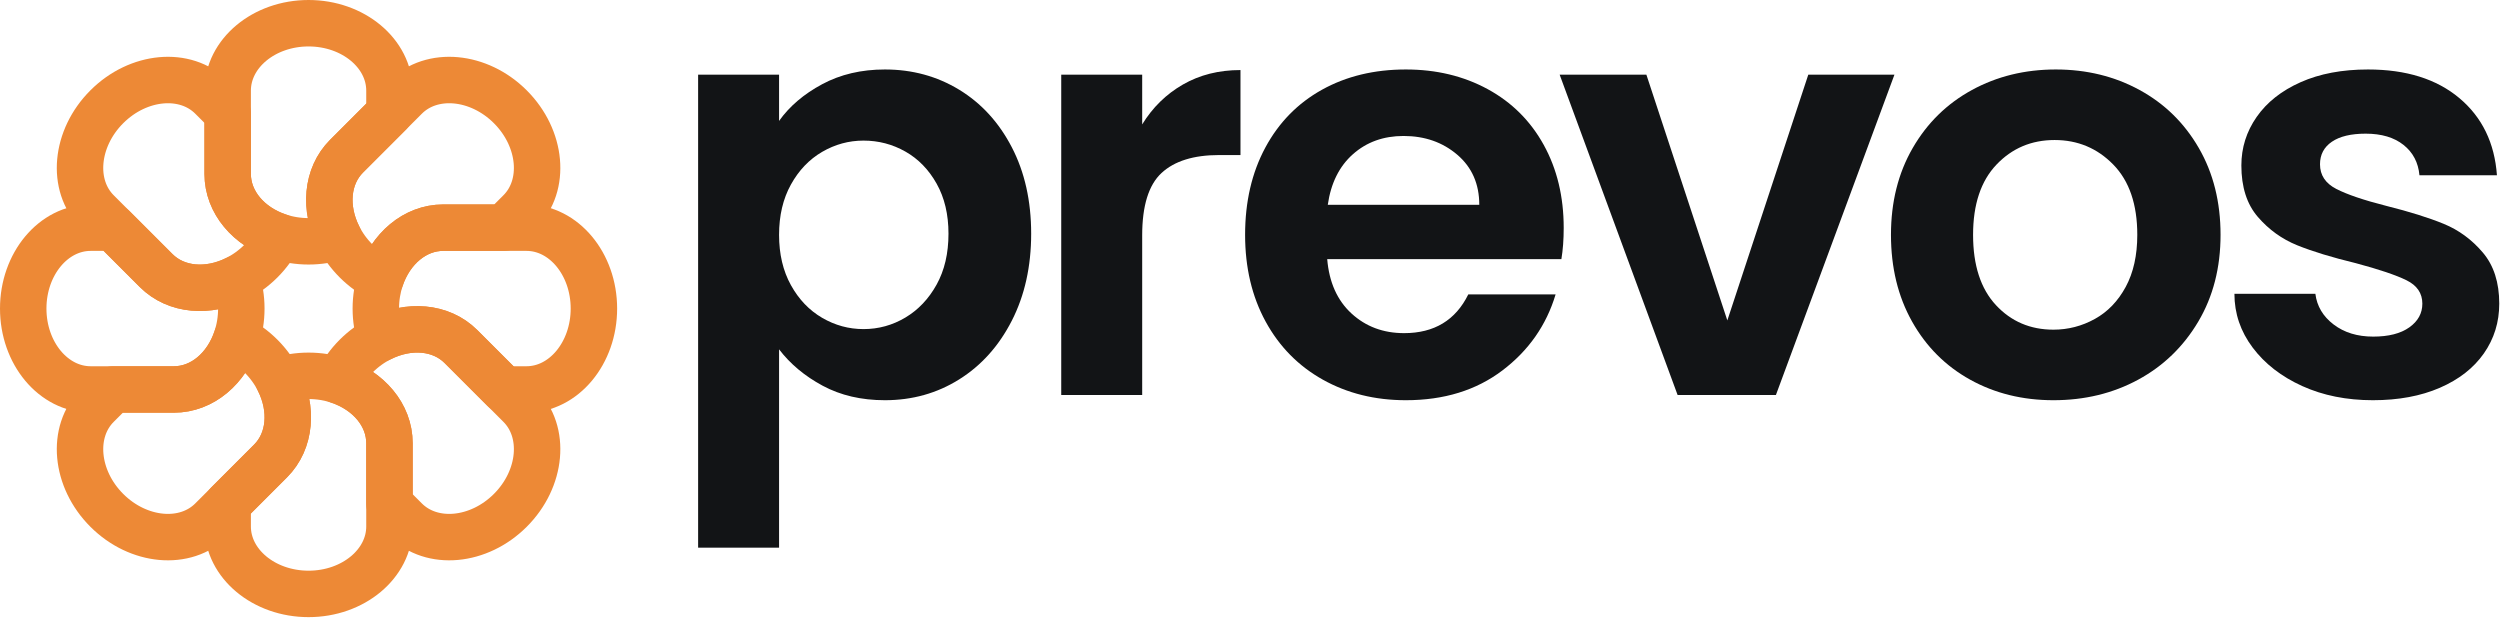
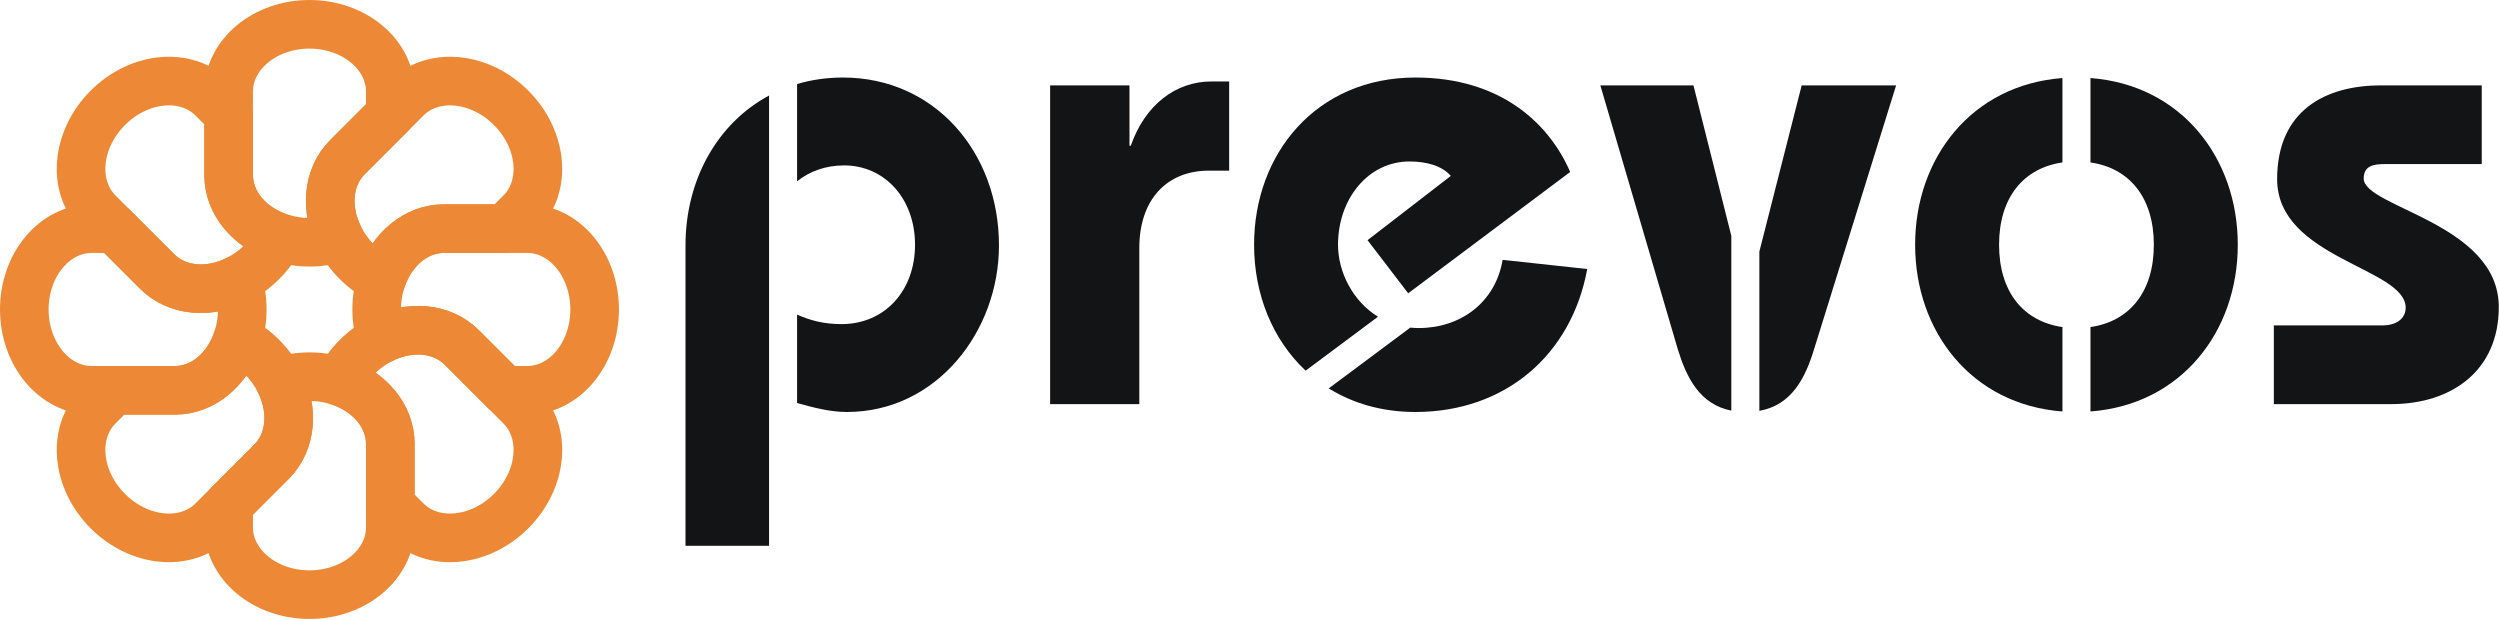
- <svg xmlns="http://www.w3.org/2000/svg" width="100%" height="100%" viewBox="0 0 1606 397" version="1.1" xml:space="preserve" style="fill-rule:evenodd;clip-rule:evenodd;stroke-linecap:round;stroke-linejoin:round;stroke-miterlimit:1.5;">
-   <g transform="matrix(1,0,0,1,-160.2821,-76.43401)">
+ <svg xmlns="http://www.w3.org/2000/svg" width="100%" height="100%" viewBox="0 0 1607 398" version="1.1" xml:space="preserve" style="fill-rule:evenodd;clip-rule:evenodd;stroke-linecap:round;stroke-linejoin:round;stroke-miterlimit:1.5;">
+   <g transform="matrix(1,0,0,1,-159.5753,-75.72725)">
    <g id="Logo_light" transform="matrix(1.094324,0,0,1.094324,-67.41258,39.95029)">
      <g id="Energetic-Amber" transform="matrix(0.428216,0,0,0.428216,165.3644,-9.427832)">
        <g transform="matrix(1,0,0,1,-484.6826,0)">
-           <path d="M1059.537,313.923L1140.251,233.209C1176.317,197.143 1240.735,202.999 1284.014,246.279C1327.293,289.558 1333.149,353.976 1297.083,390.042L1275.145,411.98L1192.024,411.98C1153.047,411.98 1119.673,441 1106.1,482.001C1094.193,476.016 1082.812,467.892 1072.606,457.686C1062.401,447.481 1054.276,436.1 1048.292,424.192C1028.896,385.603 1031.976,341.484 1059.537,313.923Z" style="fill:none;stroke:rgb(237,137,54);stroke-width:63.67px;" />
+           <path d="M1059.537,313.923L1140.251,233.209C1176.317,197.143 1240.735,202.999 1284.014,246.279C1327.293,289.558 1333.149,353.976 1297.083,390.042L1275.145,411.98L1192.024,411.98C1153.047,411.98 1119.673,441 1106.1,482.001C1094.193,476.016 1082.812,467.892 1072.606,457.686C1062.401,447.481 1054.276,436.1 1048.292,424.192C1028.896,385.603 1031.976,341.484 1059.537,313.923Z" style="fill:none;stroke:rgb(237,137,54);stroke-width:66.69px;" />
        </g>
        <g transform="matrix(1,0,0,1,-484.6826,0)">
-           <path d="M1192.024,411.98L1306.171,411.98C1357.176,411.98 1398.585,461.672 1398.585,522.878C1398.585,584.084 1357.176,633.776 1306.171,633.776L1275.145,633.776L1216.37,575C1188.808,547.439 1144.69,544.36 1106.1,563.755C1101.912,551.103 1099.61,537.311 1099.61,522.878C1099.61,508.445 1101.912,494.653 1106.1,482.001C1119.673,441 1153.047,411.98 1192.024,411.98Z" style="fill:none;stroke:rgb(237,137,54);stroke-width:63.67px;" />
+           <path d="M1192.024,411.98L1306.171,411.98C1357.176,411.98 1398.585,461.672 1398.585,522.878C1398.585,584.084 1357.176,633.776 1306.171,633.776L1275.145,633.776L1216.37,575C1188.808,547.439 1144.69,544.36 1106.1,563.755C1101.912,551.103 1099.61,537.311 1099.61,522.878C1099.61,508.445 1101.912,494.653 1106.1,482.001C1119.673,441 1153.047,411.98 1192.024,411.98Z" style="fill:none;stroke:rgb(237,137,54);stroke-width:66.69px;" />
        </g>
        <g transform="matrix(1,0,0,1,-484.6826,0)">
-           <path d="M1216.37,575L1297.083,655.714C1333.149,691.78 1327.293,756.198 1284.014,799.477C1240.735,842.757 1176.317,848.613 1140.251,812.547L1118.312,790.608L1118.312,707.488C1118.312,668.51 1089.293,635.136 1048.292,621.564C1054.276,609.656 1062.401,598.275 1072.606,588.07C1082.812,577.864 1094.193,569.74 1106.1,563.755C1144.69,544.36 1188.808,547.439 1216.37,575Z" style="fill:none;stroke:rgb(237,137,54);stroke-width:63.67px;" />
+           <path d="M1216.37,575L1297.083,655.714C1333.149,691.78 1327.293,756.198 1284.014,799.477C1240.735,842.757 1176.317,848.613 1140.251,812.547L1118.312,790.608L1118.312,707.488C1118.312,668.51 1089.293,635.136 1048.292,621.564C1054.276,609.656 1062.401,598.275 1072.606,588.07C1082.812,577.864 1094.193,569.74 1106.1,563.755C1144.69,544.36 1188.808,547.439 1216.37,575Z" style="fill:none;stroke:rgb(237,137,54);stroke-width:66.69px;" />
        </g>
        <g transform="matrix(1,0,0,1,-484.6826,0)">
-           <path d="M1118.312,707.488L1118.312,821.634C1118.312,872.639 1068.621,914.049 1007.415,914.049C946.209,914.049 896.517,872.639 896.517,821.634L896.517,790.608L955.292,731.833C982.854,704.272 985.933,660.153 966.538,621.564C979.189,617.376 992.982,615.073 1007.415,615.073C1021.847,615.073 1035.64,617.376 1048.292,621.564C1089.293,635.136 1118.312,668.51 1118.312,707.488Z" style="fill:none;stroke:rgb(237,137,54);stroke-width:63.67px;" />
+           <path d="M1118.312,707.488L1118.312,821.634C1118.312,872.639 1068.621,914.049 1007.415,914.049C946.209,914.049 896.517,872.639 896.517,821.634L896.517,790.608L955.292,731.833C982.854,704.272 985.933,660.153 966.538,621.564C979.189,617.376 992.982,615.073 1007.415,615.073C1021.847,615.073 1035.64,617.376 1048.292,621.564C1089.293,635.136 1118.312,668.51 1118.312,707.488Z" style="fill:none;stroke:rgb(237,137,54);stroke-width:66.69px;" />
        </g>
        <g transform="matrix(1,0,0,1,-484.6826,0)">
-           <path d="M955.292,731.833L874.579,812.547C838.513,848.613 774.094,842.757 730.815,799.477C687.536,756.198 681.68,691.78 717.746,655.714L739.684,633.776L822.805,633.776C861.783,633.776 895.157,604.756 908.729,563.755C920.637,569.74 932.017,577.864 942.223,588.07C952.428,598.275 960.553,609.656 966.538,621.564C985.933,660.153 982.854,704.272 955.292,731.833Z" style="fill:none;stroke:rgb(237,137,54);stroke-width:63.67px;" />
+           <path d="M955.292,731.833L874.579,812.547C838.513,848.613 774.094,842.757 730.815,799.477C687.536,756.198 681.68,691.78 717.746,655.714L739.684,633.776L822.805,633.776C861.783,633.776 895.157,604.756 908.729,563.755C920.637,569.74 932.017,577.864 942.223,588.07C952.428,598.275 960.553,609.656 966.538,621.564C985.933,660.153 982.854,704.272 955.292,731.833Z" style="fill:none;stroke:rgb(237,137,54);stroke-width:66.69px;" />
        </g>
        <g transform="matrix(1,0,0,1,-484.6826,0)">
-           <path d="M822.805,633.776L708.659,633.776C657.654,633.776 616.244,584.084 616.244,522.878C616.244,461.672 657.654,411.98 708.659,411.98L739.684,411.98L798.46,470.756C826.021,498.317 870.14,501.396 908.729,482.001C912.917,494.653 915.22,508.445 915.22,522.878C915.22,537.311 912.917,551.103 908.729,563.755C895.157,604.756 861.783,633.776 822.805,633.776Z" style="fill:none;stroke:rgb(237,137,54);stroke-width:63.67px;" />
+           <path d="M822.805,633.776L708.659,633.776C657.654,633.776 616.244,584.084 616.244,522.878C616.244,461.672 657.654,411.98 708.659,411.98L739.684,411.98L798.46,470.756C826.021,498.317 870.14,501.396 908.729,482.001C912.917,494.653 915.22,508.445 915.22,522.878C915.22,537.311 912.917,551.103 908.729,563.755C895.157,604.756 861.783,633.776 822.805,633.776Z" style="fill:none;stroke:rgb(237,137,54);stroke-width:66.69px;" />
        </g>
        <g transform="matrix(1,0,0,1,-484.6826,0)">
-           <path d="M798.46,470.756L717.746,390.042C681.68,353.976 687.536,289.558 730.815,246.279C774.094,202.999 838.513,197.143 874.579,233.209L896.517,255.148L896.517,338.268C896.517,377.246 925.537,410.62 966.538,424.192C960.553,436.1 952.428,447.481 942.223,457.686C932.017,467.892 920.637,476.016 908.729,482.001C870.14,501.396 826.021,498.317 798.46,470.756Z" style="fill:none;stroke:rgb(237,137,54);stroke-width:63.67px;" />
+           <path d="M798.46,470.756L717.746,390.042C681.68,353.976 687.536,289.558 730.815,246.279C774.094,202.999 838.513,197.143 874.579,233.209L896.517,255.148L896.517,338.268C896.517,377.246 925.537,410.62 966.538,424.192C960.553,436.1 952.428,447.481 942.223,457.686C932.017,467.892 920.637,476.016 908.729,482.001C870.14,501.396 826.021,498.317 798.46,470.756Z" style="fill:none;stroke:rgb(237,137,54);stroke-width:66.69px;" />
        </g>
        <g transform="matrix(1,0,0,1,-484.6826,0)">
-           <path d="M896.517,338.268L896.517,224.122C896.517,173.117 946.209,131.707 1007.415,131.707C1068.621,131.707 1118.312,173.117 1118.312,224.122L1118.312,255.148L1059.537,313.923C1031.976,341.484 1028.896,385.603 1048.292,424.192C1035.64,428.38 1021.847,430.683 1007.415,430.683C992.982,430.683 979.189,428.38 966.538,424.192C925.537,410.62 896.517,377.246 896.517,338.268Z" style="fill:none;stroke:rgb(237,137,54);stroke-width:63.67px;" />
+           <path d="M896.517,338.268L896.517,224.122C896.517,173.117 946.209,131.707 1007.415,131.707C1068.621,131.707 1118.312,173.117 1118.312,224.122L1118.312,255.148L1059.537,313.923C1031.976,341.484 1028.896,385.603 1048.292,424.192C1035.64,428.38 1021.847,430.683 1007.415,430.683C992.982,430.683 979.189,428.38 966.538,424.192C925.537,410.62 896.517,377.246 896.517,338.268Z" style="fill:none;stroke:rgb(237,137,54);stroke-width:66.69px;" />
        </g>
      </g>
-       <g transform="matrix(1.275439,0,0,1.275439,-317.8415,-284.4245)">
-         <path d="M770.908,304.803C775.698,298.061 782.307,292.428 790.734,287.904C799.162,283.38 808.787,281.118 819.609,281.118C832.206,281.118 843.605,284.222 853.806,290.432C864.008,296.642 872.08,305.468 878.024,316.911C883.967,328.355 886.939,341.617 886.939,356.697C886.939,371.778 883.967,385.128 878.024,396.749C872.08,408.37 864.008,417.374 853.806,423.761C843.605,430.148 832.206,433.341 819.609,433.341C808.787,433.341 799.25,431.124 791.001,426.688C782.751,422.253 776.053,416.664 770.908,409.922L770.908,501.204L733.65,501.204L733.65,283.513L770.908,283.513L770.908,304.803ZM848.883,356.697C848.883,347.826 847.064,340.153 843.427,333.677C839.79,327.202 835,322.278 829.057,318.907C823.113,315.537 816.682,313.851 809.762,313.851C803.021,313.851 796.678,315.581 790.734,319.041C784.791,322.5 780.001,327.512 776.364,334.077C772.727,340.641 770.908,348.359 770.908,357.23C770.908,366.1 772.727,373.818 776.364,380.382C780.001,386.947 784.791,391.959 790.734,395.419C796.678,398.878 803.021,400.608 809.762,400.608C816.682,400.608 823.113,398.834 829.057,395.286C835,391.737 839.79,386.681 843.427,380.116C847.064,373.552 848.883,365.746 848.883,356.697Z" style="fill:rgb(18,20,22);fill-rule:nonzero;" />
-         <path d="M938.035,306.4C942.825,298.593 949.079,292.472 956.797,288.037C964.515,283.601 973.341,281.384 983.276,281.384L983.276,320.504L973.43,320.504C961.72,320.504 952.894,323.254 946.95,328.754C941.007,334.254 938.035,343.835 938.035,357.496L938.035,430.946L900.777,430.946L900.777,283.513L938.035,283.513L938.035,306.4Z" style="fill:rgb(18,20,22);fill-rule:nonzero;" />
-         <path d="M1132.041,354.036C1132.041,359.359 1131.686,364.149 1130.976,368.407L1023.195,368.407C1024.082,379.052 1027.808,387.39 1034.373,393.423C1040.937,399.455 1049.009,402.471 1058.59,402.471C1072.428,402.471 1082.275,396.527 1088.13,384.64L1128.315,384.64C1124.057,398.834 1115.896,410.499 1103.831,419.636C1091.767,428.773 1076.953,433.341 1059.388,433.341C1045.195,433.341 1032.465,430.192 1021.199,423.894C1009.933,417.596 1001.151,408.681 994.853,397.148C988.555,385.616 985.405,372.31 985.405,357.23C985.405,341.972 988.51,328.577 994.72,317.045C1000.929,305.512 1009.623,296.642 1020.8,290.432C1031.977,284.222 1044.84,281.118 1059.388,281.118C1073.404,281.118 1085.957,284.134 1097.045,290.166C1108.134,296.198 1116.738,304.758 1122.859,315.847C1128.98,326.936 1132.041,339.665 1132.041,354.036ZM1093.186,343.391C1093.186,333.81 1089.815,326.137 1083.074,320.371C1076.332,314.605 1068.082,311.722 1058.324,311.722C1049.098,311.722 1041.336,314.516 1035.038,320.105C1028.74,325.694 1024.881,333.456 1023.461,343.391L1093.186,343.391Z" style="fill:rgb(18,20,22);fill-rule:nonzero;" />
-         <path d="M1207.354,396.616L1244.612,283.513L1284.265,283.513L1229.709,430.946L1184.467,430.946L1130.178,283.513L1170.097,283.513L1207.354,396.616Z" style="fill:rgb(18,20,22);fill-rule:nonzero;" />
-         <path d="M1357.449,433.341C1343.256,433.341 1330.482,430.192 1319.127,423.894C1307.772,417.596 1298.857,408.681 1292.381,397.148C1285.906,385.616 1282.668,372.31 1282.668,357.23C1282.668,342.149 1285.994,328.843 1292.648,317.311C1299.301,305.779 1308.393,296.863 1319.925,290.565C1331.458,284.267 1344.32,281.118 1358.514,281.118C1372.707,281.118 1385.57,284.267 1397.102,290.565C1408.634,296.863 1417.727,305.779 1424.38,317.311C1431.033,328.843 1434.359,342.149 1434.359,357.23C1434.359,372.31 1430.944,385.616 1424.114,397.148C1417.283,408.681 1408.057,417.596 1396.437,423.894C1384.816,430.192 1371.82,433.341 1357.449,433.341ZM1357.449,400.874C1364.191,400.874 1370.534,399.233 1376.477,395.951C1382.421,392.669 1387.166,387.745 1390.715,381.181C1394.263,374.616 1396.037,366.633 1396.037,357.23C1396.037,343.214 1392.356,332.435 1384.993,324.895C1377.63,317.355 1368.626,313.585 1357.981,313.585C1347.336,313.585 1338.421,317.355 1331.236,324.895C1324.05,332.435 1320.458,343.214 1320.458,357.23C1320.458,371.245 1323.962,382.024 1330.97,389.564C1337.978,397.104 1346.804,400.874 1357.449,400.874Z" style="fill:rgb(18,20,22);fill-rule:nonzero;" />
-         <path d="M1504.488,433.341C1492.398,433.341 1481.552,431.168 1471.95,426.821C1462.35,422.475 1454.749,416.576 1449.146,409.124C1443.546,401.673 1440.746,393.423 1440.746,384.374L1478.004,384.374C1478.714,390.052 1481.508,394.753 1486.387,398.479C1491.266,402.205 1497.343,404.068 1504.617,404.068C1511.713,404.068 1517.258,402.648 1521.249,399.81C1525.241,396.971 1527.237,393.334 1527.237,388.898C1527.237,384.108 1524.798,380.516 1519.919,378.12C1515.04,375.725 1507.278,373.108 1496.633,370.27C1485.633,367.608 1476.629,364.858 1469.621,362.02C1462.613,359.181 1456.581,354.834 1451.525,348.98C1446.468,343.125 1443.94,335.23 1443.94,325.294C1443.94,317.133 1446.291,309.682 1450.992,302.94C1455.694,296.198 1462.436,290.876 1471.218,286.972C1480,283.069 1490.335,281.118 1502.221,281.118C1519.786,281.118 1533.802,285.509 1544.269,294.291C1554.737,303.073 1560.503,314.916 1561.568,329.819L1525.907,329.819C1525.374,323.964 1522.935,319.307 1518.588,315.847C1514.241,312.387 1508.431,310.658 1501.157,310.658C1494.415,310.658 1489.226,311.899 1485.589,314.383C1481.952,316.867 1480.133,320.327 1480.133,324.762C1480.133,329.73 1482.617,333.5 1487.585,336.073C1492.552,338.645 1500.27,341.262 1510.738,343.923C1521.383,346.585 1530.165,349.334 1537.084,352.173C1544.003,355.012 1549.991,359.403 1555.047,365.346C1560.104,371.29 1562.632,379.141 1562.632,388.898C1562.632,397.415 1560.276,405.043 1555.563,411.785C1550.85,418.527 1544.093,423.805 1535.292,427.62C1526.493,431.434 1516.225,433.341 1504.488,433.341Z" style="fill:rgb(18,20,22);fill-rule:nonzero;" />
+       <g id="black" transform="matrix(1.447497,0,0,1.447497,-443.0184,-353.7239)">
+         <path d="M761.437,488.43L727.53,488.43L727.53,366.544C727.53,339.879 740.515,316.924 761.437,305.719L761.437,488.43ZM772.81,301.051C778.602,299.335 784.823,298.416 791.4,298.416C828.657,298.416 854.738,328.754 854.738,366.544C854.738,401.406 829.456,434.14 792.997,434.14C786.183,434.14 779.37,432.334 772.81,430.5L772.81,394.624C778.042,396.943 783.558,398.479 790.868,398.479C808.166,398.479 820.674,385.173 820.674,366.278C820.674,347.383 808.166,334.077 791.932,334.077C784.441,334.077 777.89,336.425 772.81,340.55L772.81,301.051Z" style="fill:rgb(18,20,22);" />
+         <path d="M911.689,430.946L911.689,367.608C911.689,347.915 922.866,336.206 939.898,336.206L948.148,336.206L948.148,300.013L940.962,300.013C926.592,300.013 914.084,309.327 908.229,326.093L907.697,326.093L907.697,301.609L875.495,301.609L875.495,430.946L911.689,430.946Z" style="fill:rgb(18,20,22);fill-rule:nonzero;" />
+         <path d="M979.183,417.368C965.798,404.849 958.261,386.476 958.261,366.278C958.261,329.286 983.543,298.416 1023.727,298.416C1058.324,298.416 1078.017,317.045 1086.533,336.738L1020.8,385.971L1004.3,364.415L1038.098,338.335C1034.639,334.343 1028.518,332.48 1021.332,332.48C1004.566,332.48 992.325,347.649 992.325,366.278C992.325,377.271 998.254,389.148 1008.548,395.48L979.183,417.368ZM1021.647,399.903C1022.758,400.017 1023.895,400.076 1025.058,400.076C1042.09,400.076 1056.195,389.697 1059.122,372.399L1093.452,376.124C1087.065,410.987 1060.187,434.14 1023.727,434.14C1010.18,434.14 998.325,430.631 988.563,424.562L1021.647,399.903Z" style="fill:rgb(18,20,22);" />
+         <path d="M1151.93,433.59C1139.016,431.043 1133.677,420.022 1130.178,408.592L1098.775,301.609L1136.565,301.609L1151.93,362.691L1151.93,433.59ZM1163.304,369.041L1180.476,301.609L1218.798,301.609L1185.532,408.592C1181.99,420.161 1176.563,431.312 1163.304,433.68L1163.304,369.041Z" style="fill:rgb(18,20,22);" />
+         <path d="M1286.295,433.929C1249.427,431.16 1226.515,401.492 1226.515,366.278C1226.515,331.063 1249.427,301.396 1286.295,298.627L1286.295,332.875C1270.618,335.13 1260.579,346.966 1260.579,366.278C1260.579,385.59 1270.618,397.426 1286.295,399.681L1286.295,433.929ZM1297.669,298.627C1334.538,301.396 1357.449,331.063 1357.449,366.278C1357.449,401.492 1334.538,431.16 1297.669,433.929L1297.669,399.681C1313.346,397.426 1323.385,385.59 1323.385,366.278C1323.385,346.966 1313.346,335.13 1297.669,332.875L1297.669,298.627Z" style="fill:rgb(18,20,22);" />
+         <path d="M1372.086,430.946L1419.723,430.946C1444.206,430.946 1463.367,417.374 1463.367,391.56C1463.367,357.496 1408.545,351.109 1408.545,339.399C1408.545,334.077 1412.803,333.544 1417.061,333.544L1456.448,333.544L1456.448,301.609L1415.465,301.609C1393.11,301.609 1373.417,311.722 1373.417,339.665C1373.417,371.866 1425.577,375.592 1425.577,391.826C1425.577,395.818 1422.384,399.011 1415.997,399.011L1372.086,399.011L1372.086,430.946Z" style="fill:rgb(18,20,22);fill-rule:nonzero;" />
      </g>
    </g>
  </g>
</svg>
